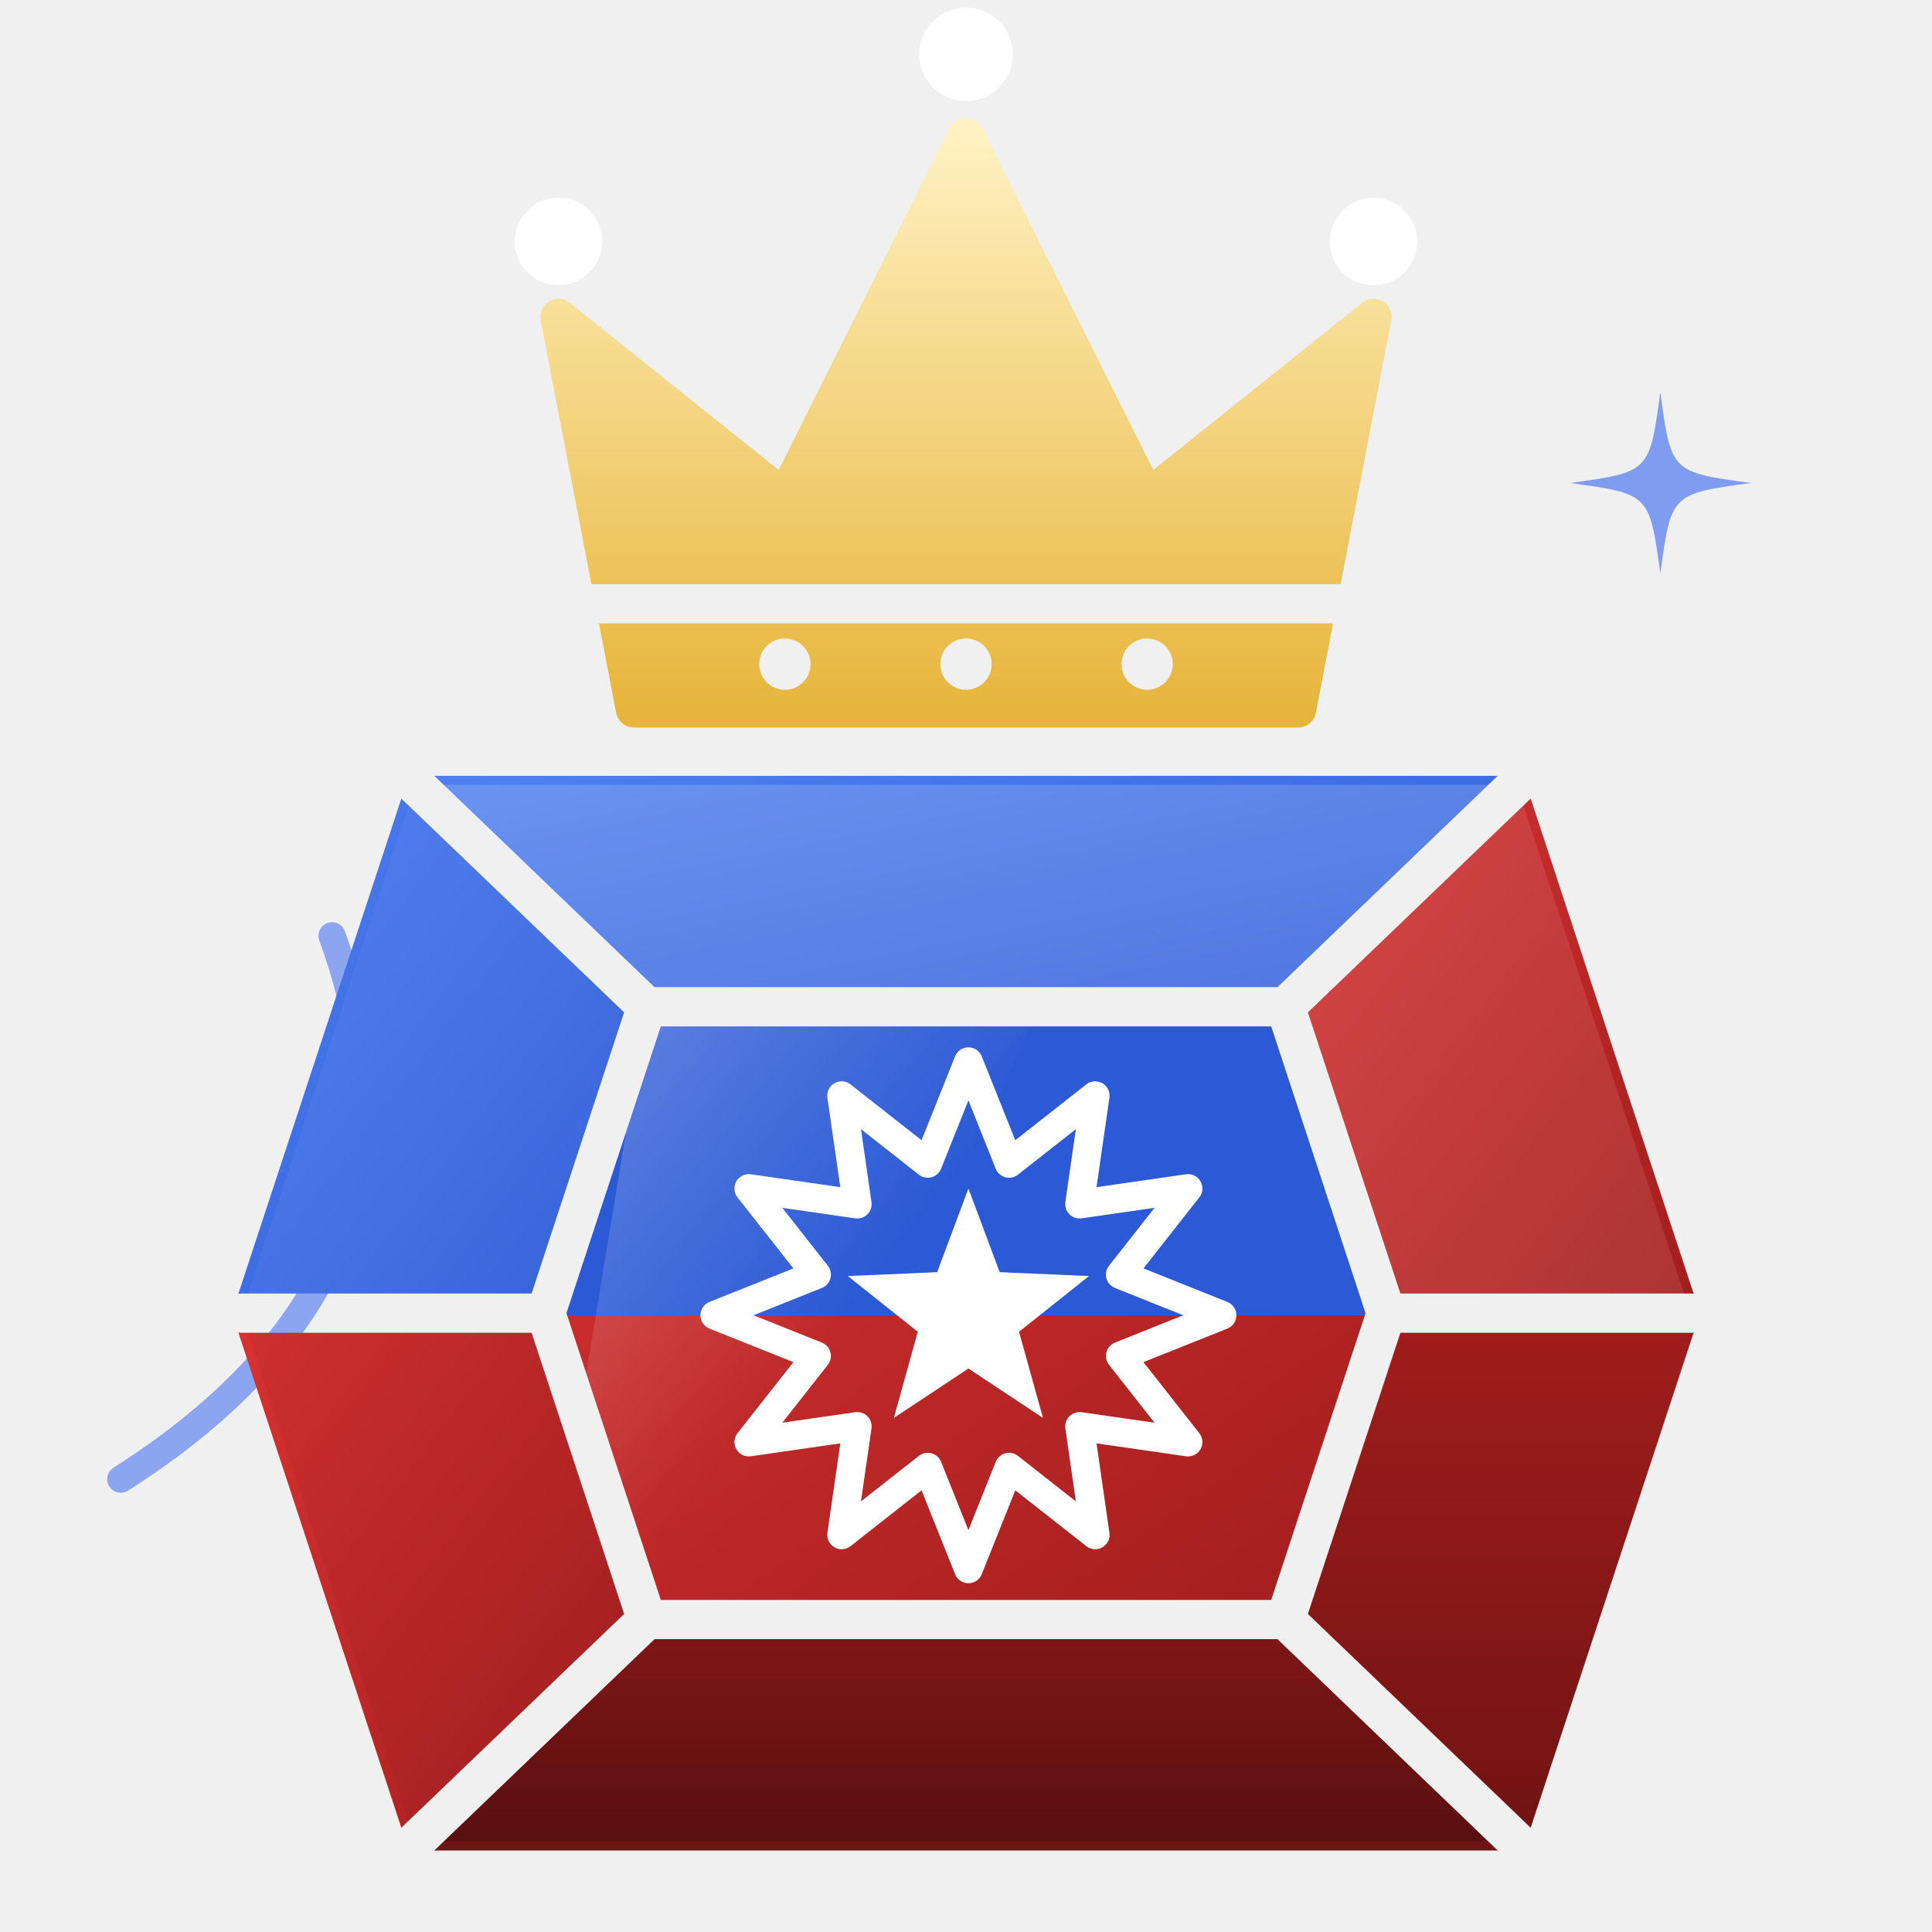
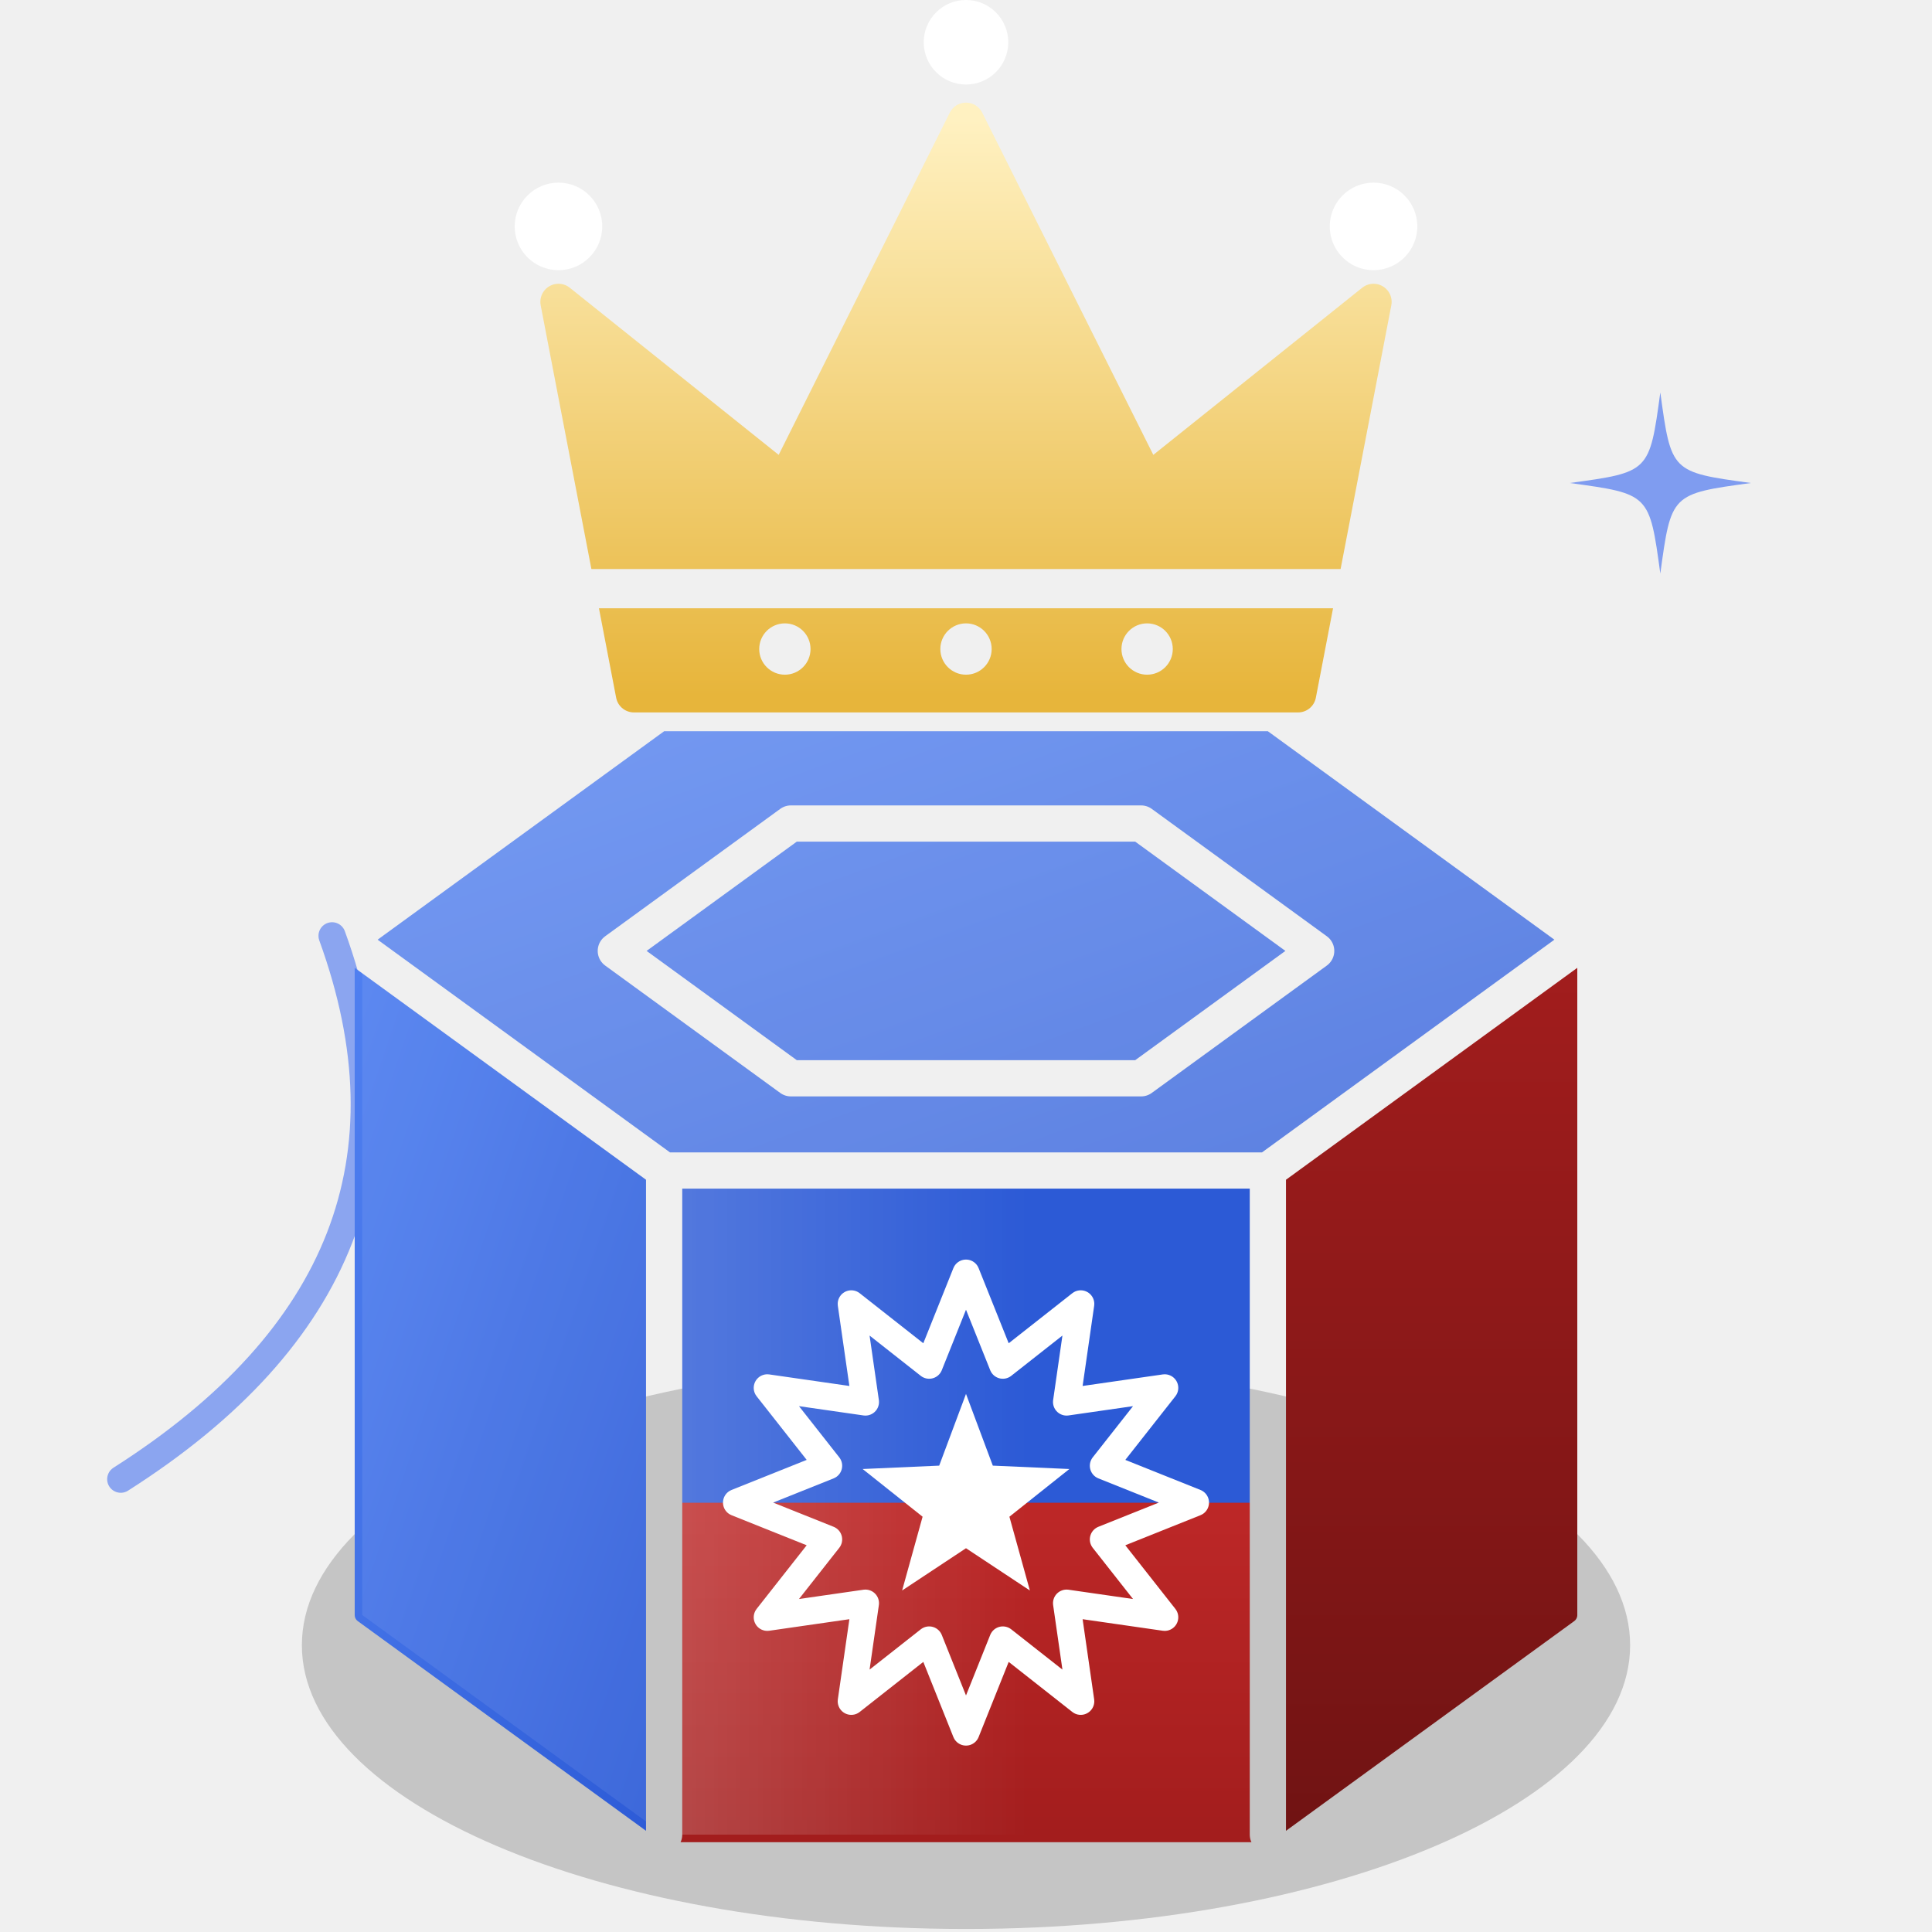
<svg xmlns="http://www.w3.org/2000/svg" viewBox="0 0 128 128" width="128" height="128" role="img" aria-label="Block Master, Juneteenth">
  <defs>
    <linearGradient id="juneteenth-top" x1="0" y1="0" x2="1" y2="1">
      <stop offset="0" stop-color="#4f7ff0" />
      <stop offset="1" stop-color="#2c5ad6" />
    </linearGradient>
-     <linearGradient id="juneteenth-left" x1="0" y1="0" x2="1" y2="1">
+     <linearGradient id="juneteenth-left" x1="0" y1="0" x2="0" y2="1">
      <stop offset="0" stop-color="#d73232" />
      <stop offset="1" stop-color="#a31d1d" />
    </linearGradient>
    <linearGradient id="juneteenth-right" x1="0" y1="0" x2="0" y2="1">
      <stop offset="0" stop-color="#a31d1d" />
      <stop offset="1" stop-color="#701313" />
    </linearGradient>
    <linearGradient id="juneteenth-crown" x1="0" y1="0" x2="0" y2="1">
      <stop offset="0" stop-color="#fff1c1" />
      <stop offset="1" stop-color="#e7b53b" />
    </linearGradient>
-     <linearGradient id="juneteenth-table" x1="0" y1="0" x2="1" y2="1">
-       <stop offset="0" stop-color="#d73232" />
-       <stop offset="1" stop-color="#a31d1d" />
+     <linearGradient id="juneteenth-lid" x1="0" y1="0" x2="1" y2="1">
+       <stop offset="0" stop-color="#4f7ff0" />
+       <stop offset="1" stop-color="#2c5ad6" />
    </linearGradient>
-     <linearGradient id="juneteenth-sheen" x1="0" y1="0" x2="1" y2="1">
-       <stop offset="0" stop-color="#ffffff" stop-opacity="0.5" />
-       <stop offset="0.55" stop-color="#ffffff" stop-opacity="0" />
+     <linearGradient id="juneteenth-sheen" x1="0" y1="0" x2="1" y2="0">
+       <stop offset="0" stop-color="#ffffff" stop-opacity="0.32" />
+       <stop offset="0.6" stop-color="#ffffff" stop-opacity="0" />
    </linearGradient>
-     <clipPath id="juneteenth-tablec">
-       <path d="M42.84,66.7 L85.16,66.7 L91.84,87 L85.16,107.3 L42.84,107.3 L36.16,87 Z" />
+     <clipPath id="juneteenth-frontc">
+       <path d="M84,77.55 L44,77.55 L44,121.55 L84,121.55 Z" />
    </clipPath>
-     <clipPath id="juneteenth-gemc">
-       <path d="M27.52,52 L100.48,52 L112,87 L100.48,122 L27.52,122 L16,87 Z" />
+     <clipPath id="juneteenth-lidc">
+       <path d="M104,63 L84,77.55 L44,77.55 L24,63 L44,48.45 L84,48.45 Z" />
    </clipPath>
    <mask id="juneteenth-gem" maskUnits="userSpaceOnUse" x="0" y="0" width="128" height="128">
      <rect width="128" height="128" fill="white" />
-       <path d="M27.52,52 L42.84,66.7 M100.48,52 L85.16,66.7 M112,87 L91.84,87 M100.48,122 L85.16,107.3 M27.52,122 L42.84,107.3 M16,87 L36.16,87 M42.84,66.7 L85.16,66.7 L91.84,87 L85.16,107.3 L42.84,107.3 L36.16,87 Z" stroke="black" stroke-width="2.6" stroke-linecap="round" stroke-linejoin="round" fill="none" />
-       <g clip-path="url(#juneteenth-tablec)" />
+       <path d="M104,63 L84,77.55 L44,77.55 L24,63 M84,77.55 L84,121.55 M44,77.55 L44,121.55 M87.2,63 L75.6,71.44 L52.4,71.44 L40.8,63 L52.4,54.56 L75.6,54.56 Z" stroke="black" stroke-width="2.4" stroke-linecap="round" stroke-linejoin="round" fill="none" />
+       <g clip-path="url(#juneteenth-frontc)" />
    </mask>
    <mask id="juneteenth-crownm" maskUnits="userSpaceOnUse" x="0" y="0" width="128" height="128">
      <rect width="128" height="128" fill="white" />
-       <path d="M38,40 L90,40" stroke="black" stroke-width="2.6" />
-       <circle cx="52" cy="44" r="1.7" fill="black" />
-       <circle cx="64" cy="44" r="1.7" fill="black" />
-       <circle cx="76" cy="44" r="1.7" fill="black" />
+       <path d="M38,39 L90,39" stroke="black" stroke-width="2.6" />
+       <circle cx="52" cy="43" r="1.7" fill="black" />
+       <circle cx="64" cy="43" r="1.7" fill="black" />
+       <circle cx="76" cy="43" r="1.7" fill="black" />
    </mask>
  </defs>
  <path d="M8,98 Q30,84 22,62" fill="none" stroke="#7f9cf0" stroke-width="1.8" stroke-linecap="round" opacity="0.9" />
  <path d="M110,26 C110.72,31.28 110.72,31.28 116,32 C110.72,32.72 110.72,32.72 110,38 C109.28,32.72 109.28,32.72 104,32 C109.28,31.28 109.28,31.28 110,26 Z" fill="#7f9cf0" opacity="1" />
+   <ellipse cx="64" cy="109" rx="44" ry="18.8" fill="#000000" opacity="0.18" />
  <g mask="url(#juneteenth-gem)" stroke-linejoin="round">
-     <path d="M27.52,52 L100.48,52 L85.16,66.7 L42.84,66.7 Z" fill="url(#juneteenth-top)" stroke="url(#juneteenth-top)" stroke-width="1.2" />
-     <path d="M27.52,52 L100.48,52 L85.16,66.7 L42.84,66.7 Z" fill="#ffffff" opacity="0.16" />
-     <path d="M16,87 L27.52,52 L42.84,66.7 L36.16,87 Z" fill="url(#juneteenth-top)" stroke="url(#juneteenth-top)" stroke-width="1.2" />
-     <path d="M16,87 L27.52,52 L42.84,66.7 L36.16,87 Z" fill="#ffffff" opacity="0.04" />
-     <path d="M100.48,52 L112,87 L91.84,87 L85.16,66.7 Z" fill="url(#juneteenth-left)" stroke="url(#juneteenth-left)" stroke-width="1.2" />
-     <path d="M100.48,52 L112,87 L91.84,87 L85.16,66.7 Z" fill="#ffffff" opacity="0.1" />
-     <path d="M27.52,122 L16,87 L36.16,87 L42.84,107.3 Z" fill="url(#juneteenth-left)" stroke="url(#juneteenth-left)" stroke-width="1.2" />
-     <path d="M27.52,122 L16,87 L36.16,87 L42.84,107.3 Z" fill="#000000" opacity="0.04" />
-     <path d="M112,87 L100.48,122 L85.16,107.3 L91.84,87 Z" fill="url(#juneteenth-right)" stroke="url(#juneteenth-right)" stroke-width="1.2" />
-     <path d="M100.48,122 L27.52,122 L42.84,107.3 L85.16,107.3 Z" fill="url(#juneteenth-right)" stroke="url(#juneteenth-right)" stroke-width="1.2" />
-     <path d="M100.48,122 L27.52,122 L42.84,107.3 L85.16,107.3 Z" fill="#000000" opacity="0.2" />
-     <g clip-path="url(#juneteenth-gemc)" />
-     <path d="M42.84,66.7 L85.16,66.7 L91.84,87 L85.16,107.3 L42.84,107.3 L36.16,87 Z" fill="url(#juneteenth-table)" />
-     <g clip-path="url(#juneteenth-tablec)">
-       <g transform="matrix(0.56 0 0 0.56 36.16 66.7)">
-         <rect x="0" y="0" width="100" height="36.5" fill="#2c5ad6" />
-         <path d="M0,36.5 Q50,26 100,36.5" fill="#2c5ad6" />
-         <polygon points="50,6.5 54.81,18.53 65,10.52 63.15,23.35 75.98,21.5 67.97,31.69 80,36.5 67.97,41.31 75.98,51.5 63.15,49.65 65,62.48 54.81,54.47 50,66.5 45.19,54.47 35,62.48 36.85,49.65 24.02,51.5 32.03,41.31 20,36.5 32.03,31.69 24.02,21.5 36.85,23.35 35,10.52 45.19,18.53" fill="none" stroke="#ffffff" stroke-width="3.4" />
-         <polygon points="50,21.5 53.7,31.4 64.27,31.86 55.99,38.45 58.82,48.64 50,42.8 41.18,48.64 44.01,38.45 35.73,31.86 46.3,31.4" fill="#ffffff" />
+     <path d="M104,63 L84,77.55 L84,121.55 L104,107 Z" fill="url(#juneteenth-right)" stroke="url(#juneteenth-right)" stroke-width="1" />
+     <path d="M84,77.55 L44,77.55 L44,121.55 L84,121.55 Z" fill="url(#juneteenth-left)" stroke="url(#juneteenth-left)" stroke-width="1" />
+     <path d="M44,77.55 L24,63 L24,107 L44,121.55 Z" fill="url(#juneteenth-top)" stroke="url(#juneteenth-top)" stroke-width="1" />
+     <path d="M44,77.55 L24,63 L24,107 L44,121.55 Z" fill="#ffffff" opacity="0.08" />
+     <g clip-path="url(#juneteenth-frontc)">
+       <g transform="matrix(0.4 0 0 0.4 44 77.55)">
+         <rect x="0" y="0" width="100" height="55" fill="#2c5ad6" />
+         <path d="M0,55 Q50,40 100,55" fill="#2c5ad6" />
+         <polygon points="50,17 56.1,32.24 69,22.09 66.66,38.34 82.91,36 72.76,48.9 88,55 72.76,61.1 82.91,74 66.66,71.66 69,87.91 56.1,77.76 50,93 43.9,77.76 31,87.91 33.34,71.66 17.09,74 27.24,61.1 12,55 27.24,48.9 17.09,36 33.34,38.34 31,22.09 43.9,32.24" fill="none" stroke="#ffffff" stroke-width="4.5" />
+         <polygon points="50,37 54.44,48.88 67.12,49.44 57.19,57.34 60.58,69.56 50,62.56 39.42,69.56 42.81,57.34 32.88,49.44 45.56,48.88" fill="#ffffff" />
      </g>
-       <path d="M42.84,66.7 L68.84,66.7 L50.16,107.3 L36.16,107.3 Z" fill="url(#juneteenth-sheen)" opacity="0.55" />
+       <path d="M84,77.55 L44,77.55 L44,121.55 L84,121.55 Z" fill="url(#juneteenth-sheen)" opacity="0.6" />
    </g>
+     <path d="M104,63 L84,77.55 L44,77.55 L24,63 L44,48.45 L84,48.45 Z" fill="url(#juneteenth-lid)" />
+     <path d="M104,63 L84,77.55 L44,77.55 L24,63 L44,48.45 L84,48.45 Z" fill="#ffffff" opacity="0.22" />
+     <g clip-path="url(#juneteenth-lidc)" />
  </g>
  <g mask="url(#juneteenth-crownm)" stroke-linejoin="round">
-     <path d="M42,47 L37,21 L52,33 L64,9 L76,33 L91,21 L86,47 Z" fill="url(#juneteenth-crown)" stroke="url(#juneteenth-crown)" stroke-width="2.4" />
+     <path d="M42,46 L37,20 L52,32 L64,8 L76,32 L91,20 L86,46 Z" fill="url(#juneteenth-crown)" stroke="url(#juneteenth-crown)" stroke-width="2.4" />
  </g>
-   <circle cx="37" cy="16" r="2.9" fill="#ffffff" />
-   <circle cx="64" cy="3.6" r="3.1" fill="#ffffff" />
-   <circle cx="91" cy="16" r="2.9" fill="#ffffff" />
+   <circle cx="37" cy="15" r="2.9" fill="#ffffff" />
+   <circle cx="64" cy="2.8" r="2.8" fill="#ffffff" />
+   <circle cx="91" cy="15" r="2.9" fill="#ffffff" />
</svg>
